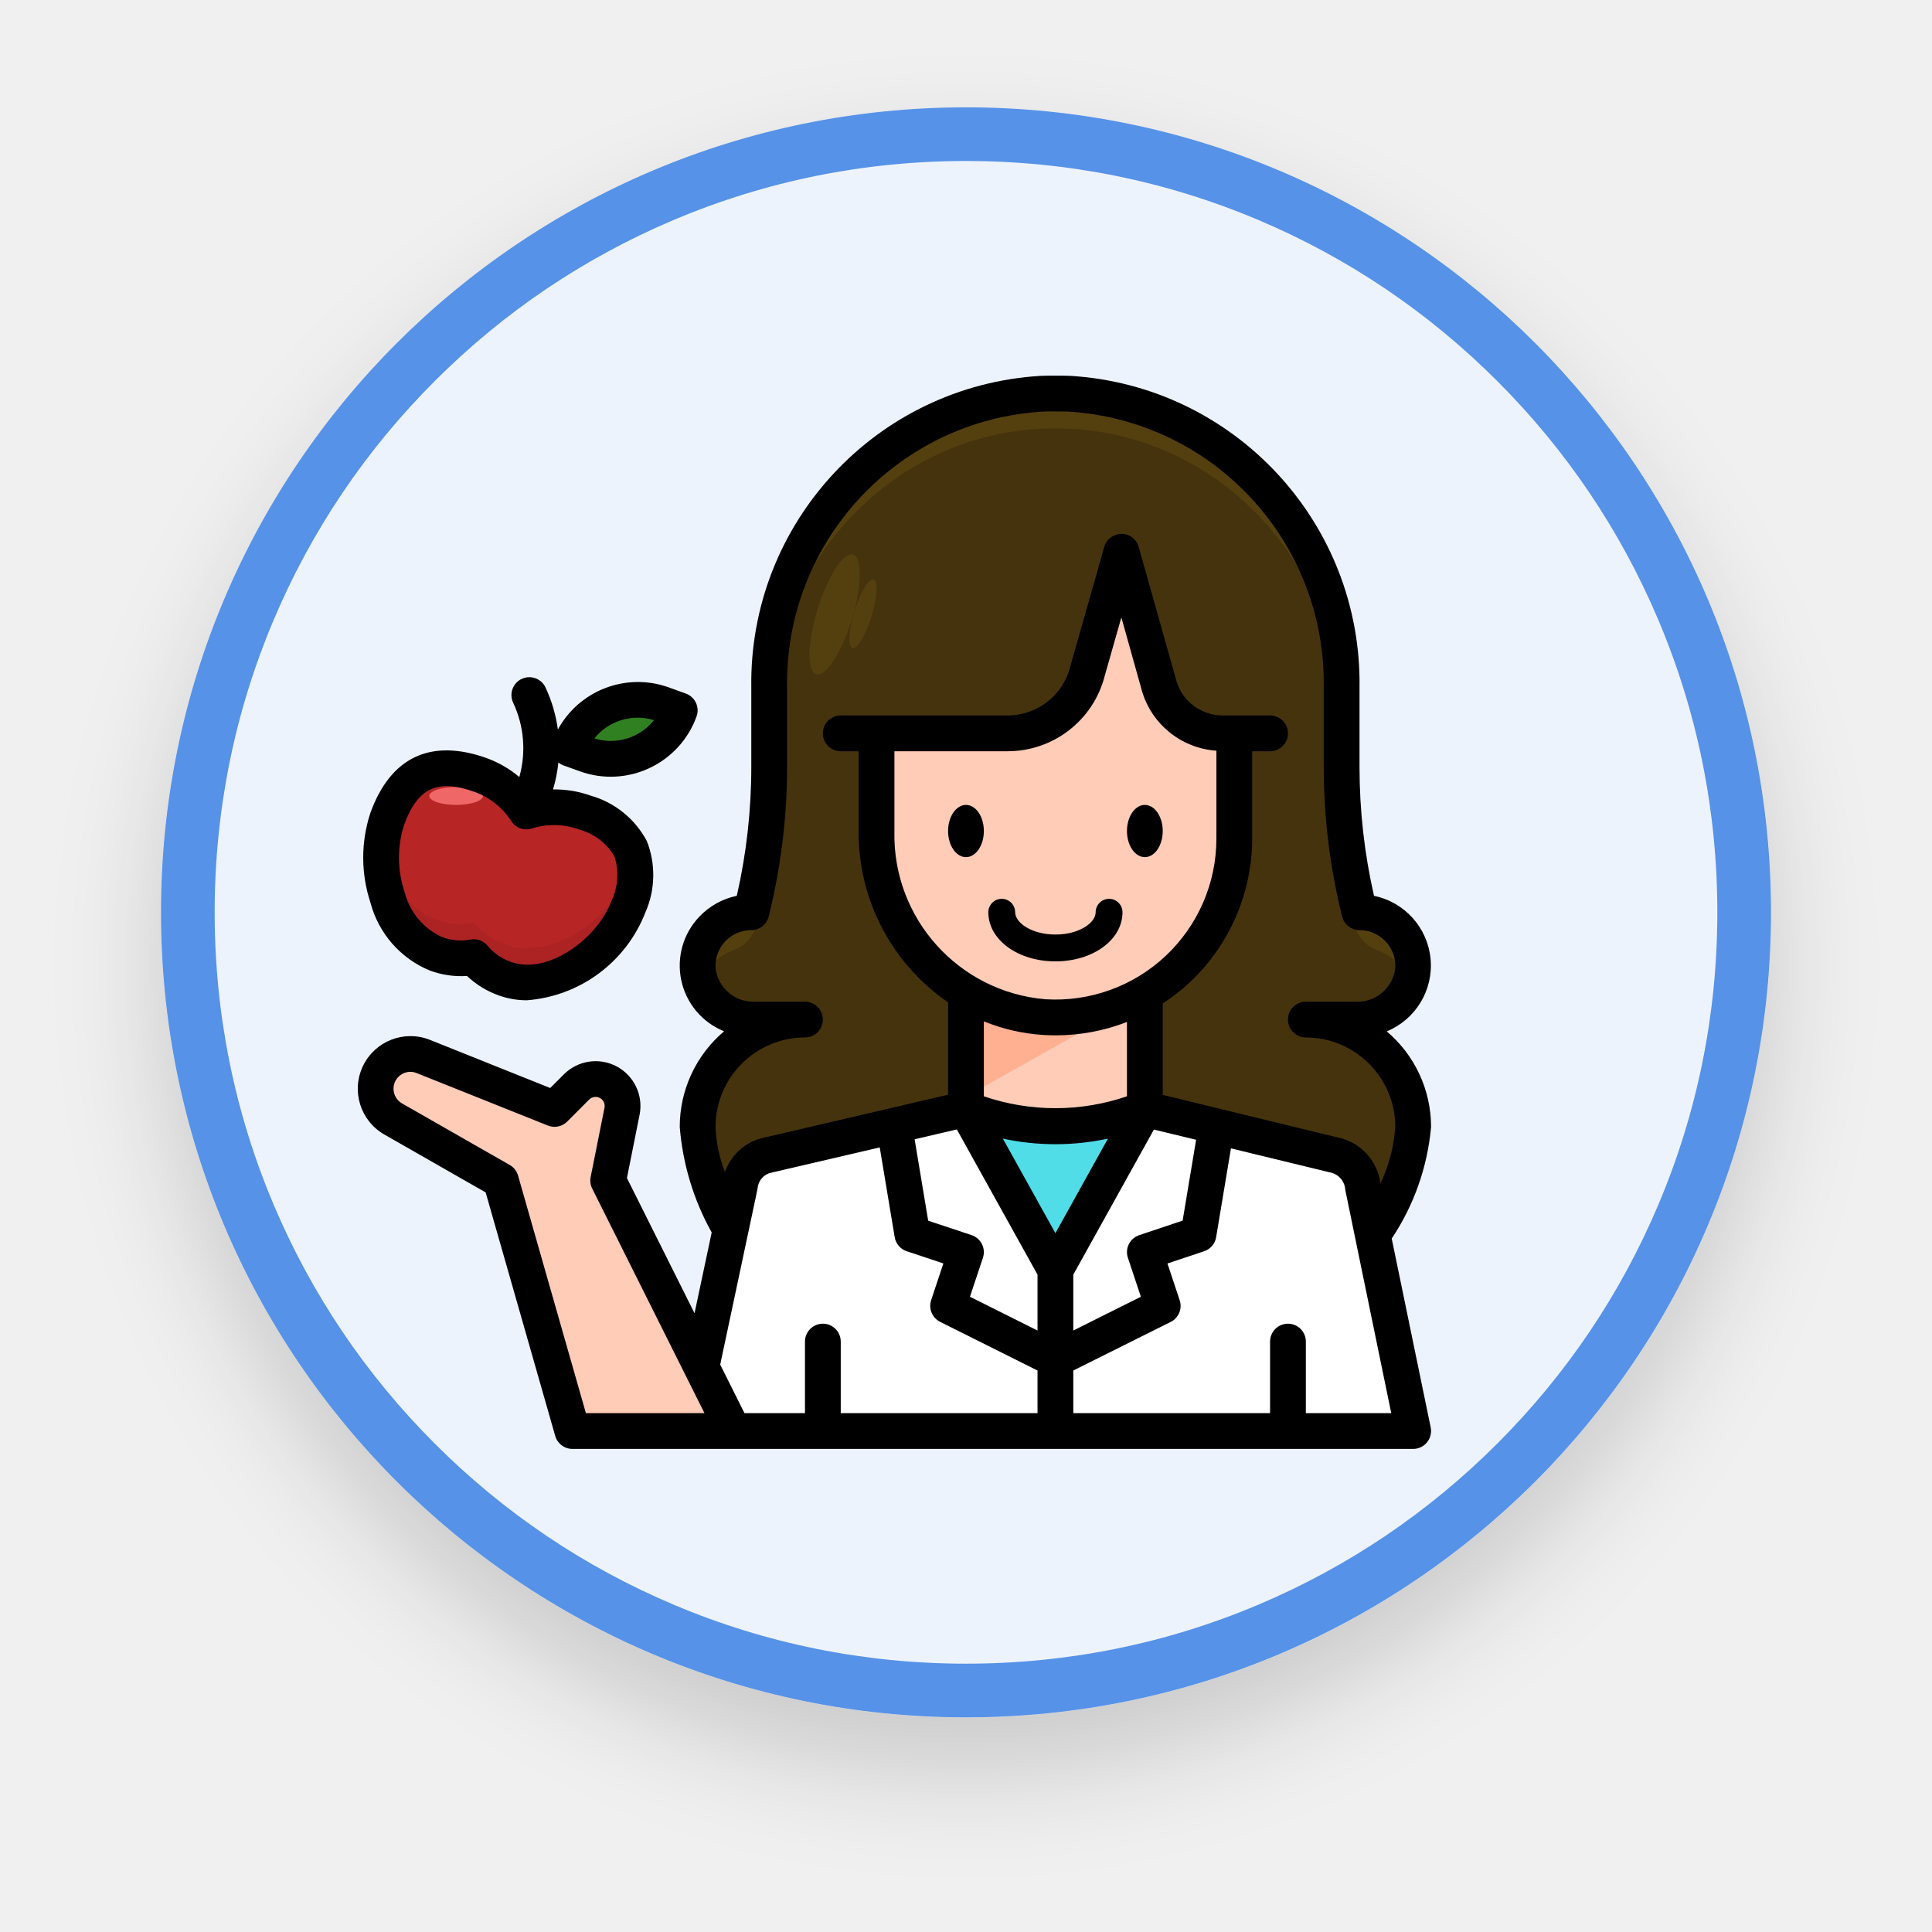
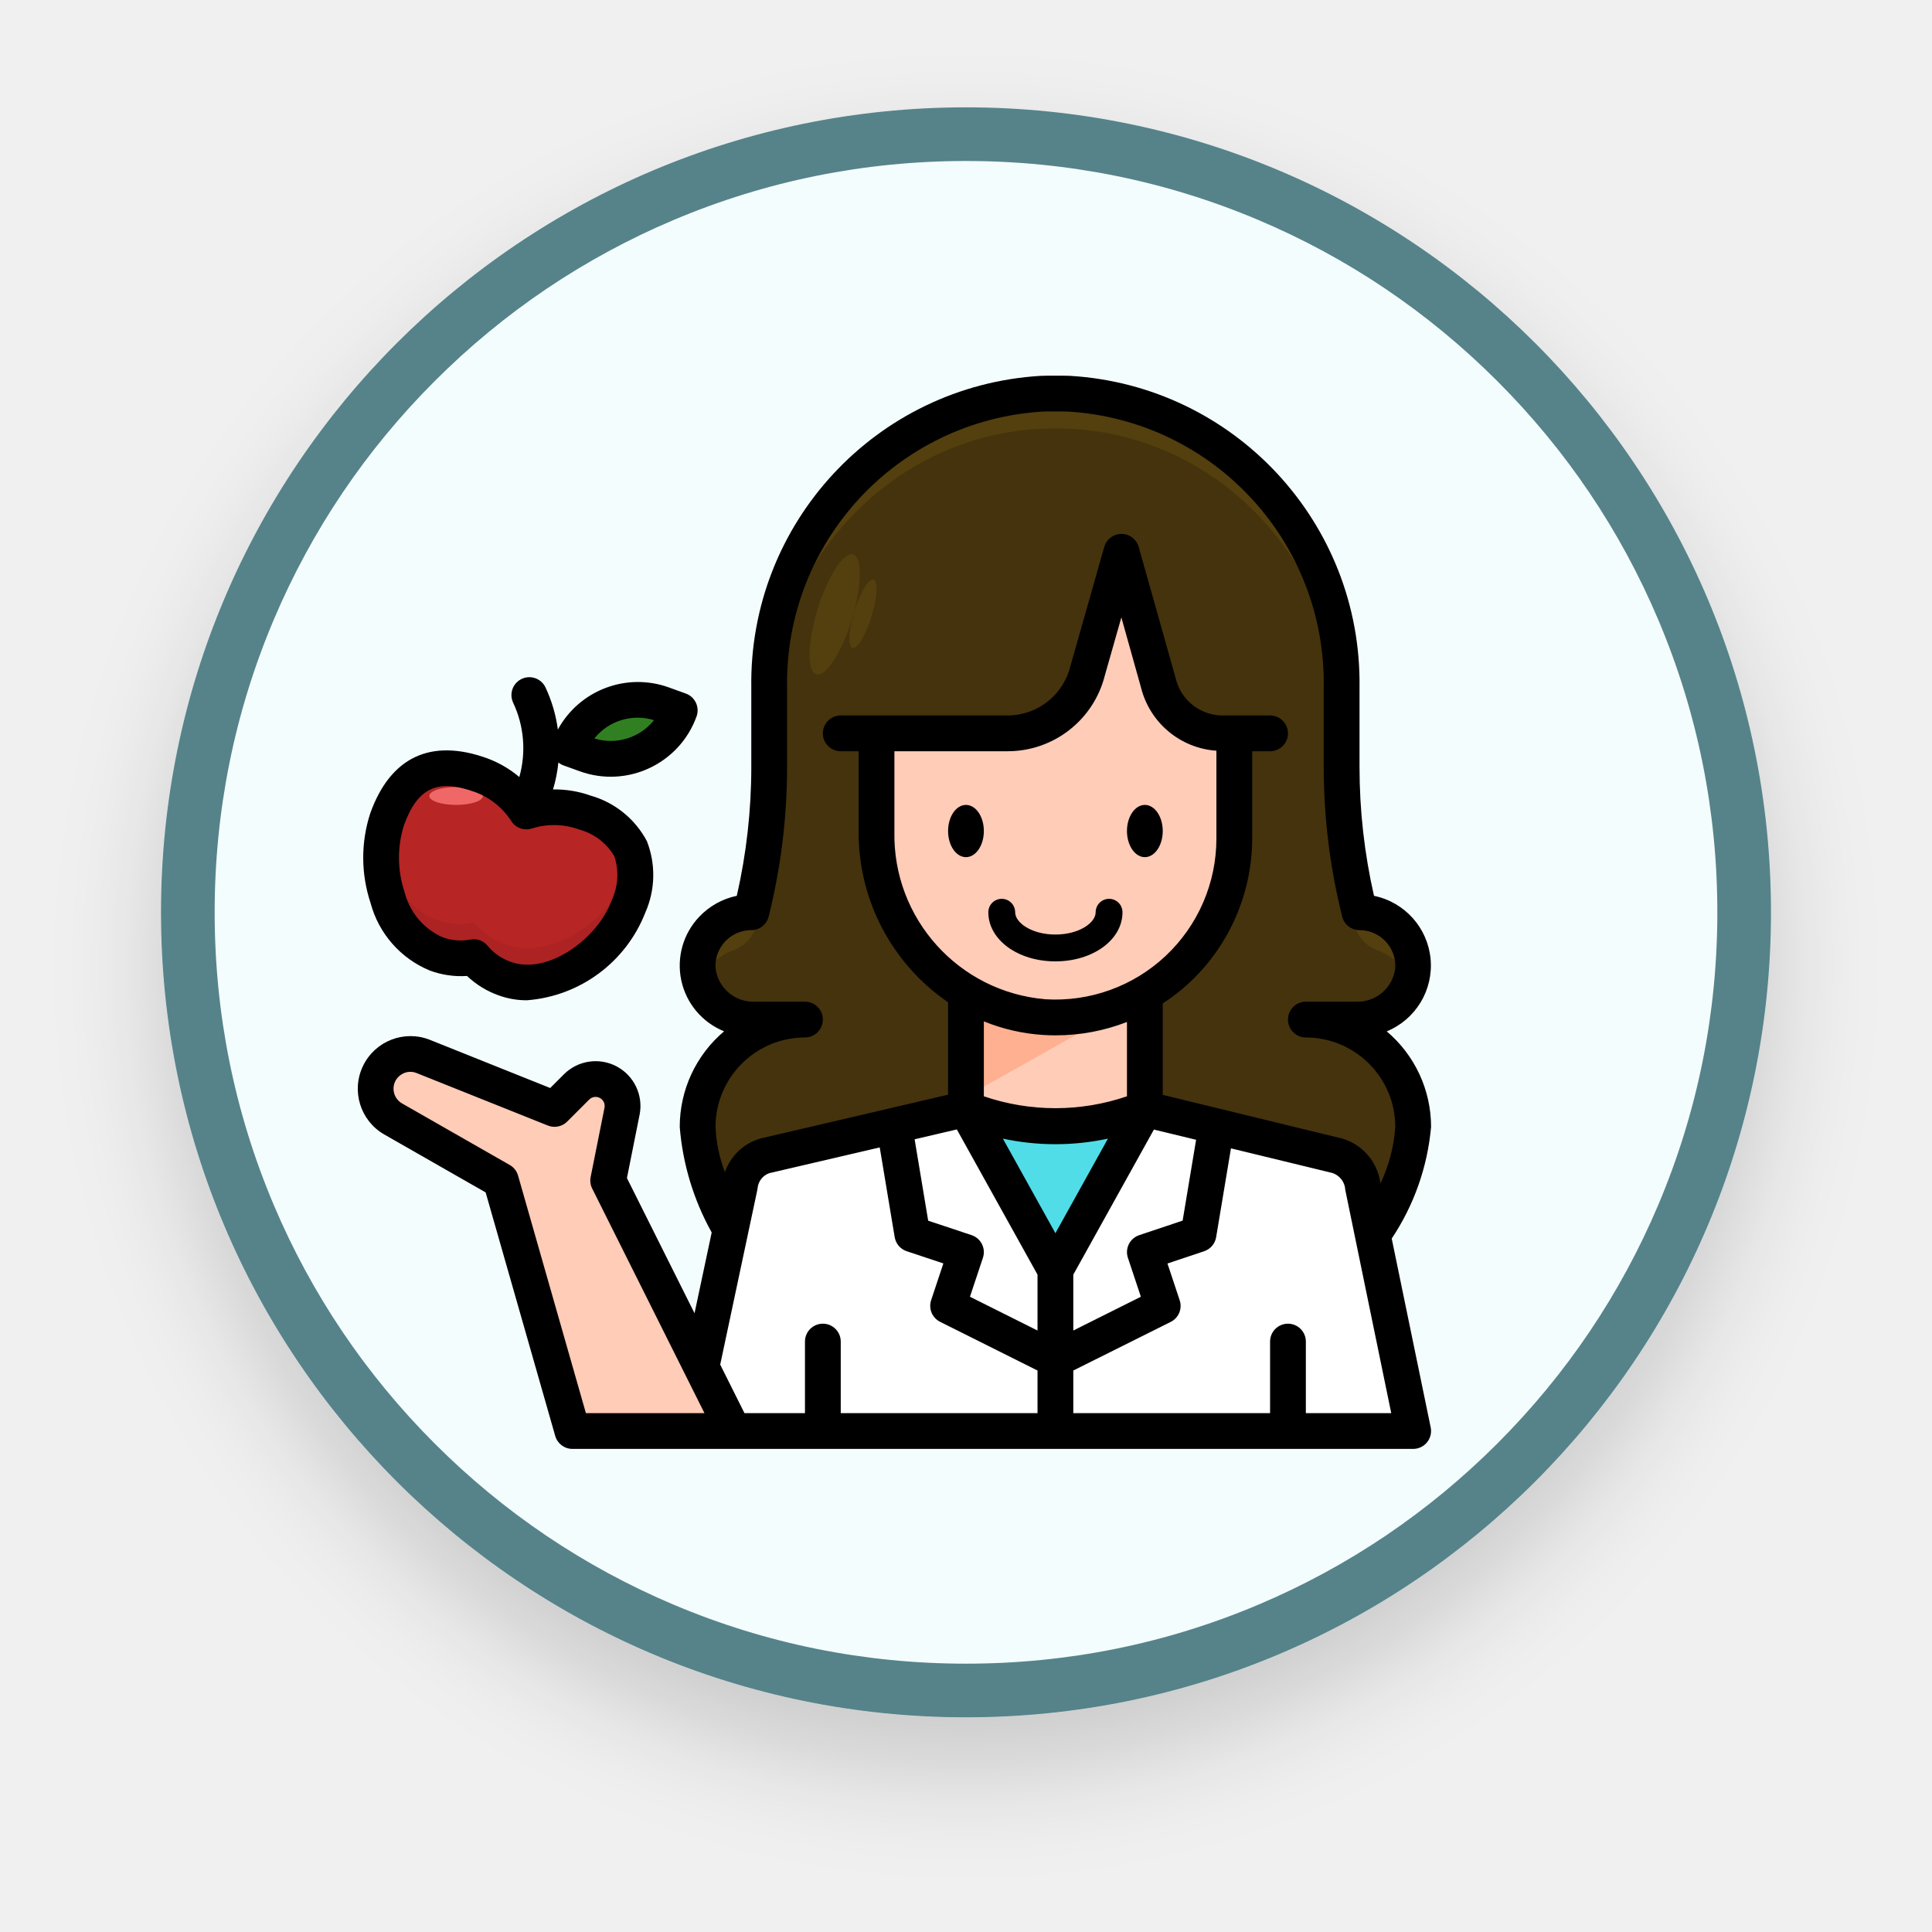
<svg xmlns="http://www.w3.org/2000/svg" width="108" height="108" viewBox="0 0 108 108">
  <defs>
    <filter id="Trazado_982547" x="0" y="0" width="108" height="108" filterUnits="userSpaceOnUse">
      <feOffset dy="3" input="SourceAlpha" />
      <feGaussianBlur stdDeviation="3" result="blur" />
      <feFlood flood-opacity="0.161" />
      <feComposite operator="in" in2="blur" />
      <feComposite in="SourceGraphic" />
    </filter>
  </defs>
-   <g id="Grupo_1161802" data-name="Grupo 1161802" transform="translate(-171 -749)">
+   <g id="Grupo_1162995" data-name="Grupo 1162995" transform="translate(-171 -749)">
    <g id="Grupo_1158003" data-name="Grupo 1158003" transform="translate(10 -3206)">
      <g id="Grupo_1154108" data-name="Grupo 1154108" transform="translate(0 2503)">
        <g id="Grupo_1153117" data-name="Grupo 1153117" transform="translate(-93 939)">
          <g id="Grupo_1149598" data-name="Grupo 1149598" transform="translate(80 315)">
            <g id="Grupo_1148770" data-name="Grupo 1148770" transform="translate(-27 -2583)">
              <g id="Grupo_1146954" data-name="Grupo 1146954" transform="translate(-415 -1202)">
                <g transform="matrix(1, 0, 0, 1, 616, 3983)" filter="url(#Trazado_982547)">
-                   <g id="Trazado_982547-2" data-name="Trazado 982547" transform="translate(9 6)" fill="#edf3fc">
+                   <g id="Trazado_982547-2" data-name="Trazado 982547" transform="translate(9 6)" fill="#f4fdfe">
                    <path d="M 45 88.5 C 39.127 88.5 33.43 87.35 28.068 85.082 C 22.889 82.891 18.236 79.755 14.241 75.759 C 10.245 71.764 7.109 67.111 4.918 61.932 C 2.65 56.57 1.5 50.873 1.5 45 C 1.5 39.127 2.65 33.43 4.918 28.068 C 7.109 22.889 10.245 18.236 14.241 14.241 C 18.236 10.245 22.889 7.109 28.068 4.918 C 33.43 2.65 39.127 1.5 45 1.5 C 50.873 1.5 56.57 2.65 61.932 4.918 C 67.111 7.109 71.764 10.245 75.759 14.241 C 79.755 18.236 82.891 22.889 85.082 28.068 C 87.35 33.43 88.5 39.127 88.5 45 C 88.5 50.873 87.35 56.57 85.082 61.932 C 82.891 67.111 79.755 71.764 75.759 75.759 C 71.764 79.755 67.111 82.891 61.932 85.082 C 56.57 87.35 50.873 88.5 45 88.5 Z" stroke="none" />
-                     <path d="M 45 3 C 39.329 3 33.829 4.11 28.653 6.299 C 23.652 8.415 19.16 11.443 15.302 15.302 C 11.443 19.16 8.415 23.652 6.299 28.653 C 4.11 33.829 3 39.329 3 45 C 3 50.671 4.11 56.171 6.299 61.347 C 8.415 66.348 11.443 70.84 15.302 74.698 C 19.16 78.557 23.652 81.585 28.653 83.701 C 33.829 85.89 39.329 87 45 87 C 50.671 87 56.171 85.89 61.347 83.701 C 66.348 81.585 70.84 78.557 74.698 74.698 C 78.557 70.84 81.585 66.348 83.701 61.347 C 85.89 56.171 87 50.671 87 45 C 87 39.329 85.89 33.829 83.701 28.653 C 81.585 23.652 78.557 19.16 74.698 15.302 C 70.84 11.443 66.348 8.415 61.347 6.299 C 56.171 4.11 50.671 3 45 3 M 45 0 C 69.853 0 90 20.147 90 45 C 90 69.853 69.853 90 45 90 C 20.147 90 0 69.853 0 45 C 0 20.147 20.147 0 45 0 Z" stroke="none" fill="#5692e8" />
+                     <path d="M 45 3 C 39.329 3 33.829 4.11 28.653 6.299 C 23.652 8.415 19.16 11.443 15.302 15.302 C 11.443 19.16 8.415 23.652 6.299 28.653 C 4.11 33.829 3 39.329 3 45 C 3 50.671 4.11 56.171 6.299 61.347 C 8.415 66.348 11.443 70.84 15.302 74.698 C 19.16 78.557 23.652 81.585 28.653 83.701 C 33.829 85.89 39.329 87 45 87 C 50.671 87 56.171 85.89 61.347 83.701 C 66.348 81.585 70.84 78.557 74.698 74.698 C 78.557 70.84 81.585 66.348 83.701 61.347 C 85.89 56.171 87 50.671 87 45 C 87 39.329 85.89 33.829 83.701 28.653 C 81.585 23.652 78.557 19.16 74.698 15.302 C 70.84 11.443 66.348 8.415 61.347 6.299 C 56.171 4.11 50.671 3 45 3 M 45 0 C 69.853 0 90 20.147 90 45 C 90 69.853 69.853 90 45 90 C 20.147 90 0 69.853 0 45 C 0 20.147 20.147 0 45 0 Z" stroke="none" fill="#56838a" />
                  </g>
                </g>
              </g>
            </g>
          </g>
        </g>
      </g>
    </g>
    <g id="dietetico" transform="translate(188.998 767.995)">
      <path id="Trazado_997365" data-name="Trazado 997365" d="M55,37.995h2.83A3.114,3.114,0,0,0,61,35.157,3,3,0,0,0,58,32a33.419,33.419,0,0,1-1-8.114V19.447c0-8.615-6.621-16.028-15.227-16.433-.259-.013-1.287-.013-1.546,0C31.621,3.419,25,10.832,25,19.447v4.434A33.429,33.429,0,0,1,24,32a3,3,0,0,0-3,3.157A3.114,3.114,0,0,0,24.166,38H27a6,6,0,0,0-6,6c0,1.9,1.012,4.086,1.829,5.763l35.917.285A12.791,12.791,0,0,0,61,44a6,6,0,0,0-6-6.005Z" fill="#44330c" />
      <path id="Trazado_997366" data-name="Trazado 997366" d="M36,36.493V43l5,9,5-9V36.543Z" fill="#ffccb8" />
      <path id="Trazado_997367" data-name="Trazado 997367" d="M36,42.313l10-5.625v-.145l-10-.05Z" fill="#ffb091" />
      <path id="Trazado_997368" data-name="Trazado 997368" d="M50.344,22a3.692,3.692,0,0,1-3.582-2.8l-2.07-7.358L42.8,18.5A4.615,4.615,0,0,1,38.32,22H31v5.49a10.259,10.259,0,0,0,9.382,10.372A10,10,0,0,0,51,27.881V22Z" fill="#ffccb8" />
      <path id="Trazado_997369" data-name="Trazado 997369" d="M36,43l5,9,5-9A13.462,13.462,0,0,1,36,43Z" fill="#50dde8" />
      <path id="Trazado_997370" data-name="Trazado 997370" d="M58.185,47.319a2,2,0,0,0-1.414-1.706L46,43l-5,9v9H61Z" fill="#fff" />
      <path id="Trazado_997371" data-name="Trazado 997371" d="M20,20.715l-.964-.348a4.1,4.1,0,0,0-5.248,2.465l.964.348A4.1,4.1,0,0,0,20,20.715Z" fill="#308021" />
      <path id="Trazado_997372" data-name="Trazado 997372" d="M8.889,24.333c-2.663-.961-4.321-.1-5.248,2.465s.071,6.563,2.733,7.523a3.89,3.89,0,0,0,2.114.182,3.886,3.886,0,0,0,1.742,1.21c2.662.96,5.981-1.477,6.908-4.045s.2-4.287-2.465-5.248a5.081,5.081,0,0,0-3.248-.058,5.078,5.078,0,0,0-2.536-2.029Z" fill="#b72525" />
      <path id="Trazado_997373" data-name="Trazado 997373" d="M17.138,29.741c-.927,2.568-4.246,5.006-6.908,4.045a3.886,3.886,0,0,1-1.742-1.21A3.889,3.889,0,0,1,6.374,32.4c-1.724-.623-2.746-2.519-3-4.475-.351,2.482.7,5.572,3,6.4a3.89,3.89,0,0,0,2.114.182,3.886,3.886,0,0,0,1.742,1.21c2.662.96,5.981-1.477,6.908-4.045a4.592,4.592,0,0,0,.25-2.787,7.083,7.083,0,0,1-.25.856Z" fill="#ad2323" />
      <ellipse id="Elipse_11654" data-name="Elipse 11654" cx="1.5" cy="0.5" rx="1.5" ry="0.5" transform="translate(6 25)" fill="#f06767" />
      <path id="Trazado_997374" data-name="Trazado 997374" d="M23.815,47.319a2,2,0,0,1,1.414-1.706L36,43l5,9v9H21Z" fill="#fff" />
      <path id="Trazado_997375" data-name="Trazado 997375" d="M16.774,43.124a1.506,1.506,0,0,0-2.542-1.361L13,43,5.666,40.062A1.944,1.944,0,0,0,3.98,43.555L10,47l4,14h9L16,47Z" fill="#ffccb8" />
      <g id="Grupo_1161801" data-name="Grupo 1161801">
        <path id="Trazado_997376" data-name="Trazado 997376" d="M57,25.839a33.435,33.435,0,0,0,.709,6.847,2.03,2.03,0,0,0,1.329,1.452,3.007,3.007,0,0,1,1.784,1.813A2.76,2.76,0,0,0,61,35.157,3,3,0,0,0,58,32a33.419,33.419,0,0,1-1-8.114Z" fill="#543f0f" />
        <path id="Trazado_997377" data-name="Trazado 997377" d="M22.962,34.138a2.03,2.03,0,0,0,1.329-1.451A33.438,33.438,0,0,0,25,25.839V23.881A33.429,33.429,0,0,1,24,32a3,3,0,0,0-3,3.157,2.76,2.76,0,0,0,.174.794,3.007,3.007,0,0,1,1.788-1.818Z" fill="#543f0f" />
        <path id="Trazado_997378" data-name="Trazado 997378" d="M40.227,4.971c.259-.012,1.287-.012,1.546,0C50.379,5.376,57,12.789,57,21.405V19.447c0-8.615-6.621-16.028-15.227-16.433-.259-.013-1.287-.013-1.546,0C31.621,3.419,25,10.832,25,19.447v1.958c0-8.616,6.621-16.029,15.227-16.434Z" fill="#543f0f" />
        <ellipse id="Elipse_11655" data-name="Elipse 11655" cx="3.5" cy="1" rx="3.5" ry="1" transform="matrix(0.294, -0.956, 0.956, 0.294, 26.677, 18.403)" fill="#543f0f" />
        <ellipse id="Elipse_11656" data-name="Elipse 11656" cx="2" cy="0.5" rx="2" ry="0.5" transform="matrix(0.294, -0.956, 0.956, 0.294, 29.177, 17.079)" fill="#543f0f" />
      </g>
      <ellipse id="Elipse_11657" data-name="Elipse 11657" cx="1" cy="1.46" rx="1" ry="1.46" transform="translate(35 26)" />
      <ellipse id="Elipse_11658" data-name="Elipse 11658" cx="1" cy="1.46" rx="1" ry="1.46" transform="translate(45 26)" />
      <path id="Trazado_997379" data-name="Trazado 997379" d="M41,34.746c2.1,0,3.75-1.206,3.75-2.746a.75.75,0,1,0-1.5,0c0,.589-.924,1.246-2.25,1.246S38.75,32.589,38.75,32a.75.75,0,1,0-1.5,0C37.25,33.54,38.9,34.746,41,34.746Z" />
      <path id="Trazado_997380" data-name="Trazado 997380" d="M3.483,44.423,9.15,47.662l3.888,13.609A1,1,0,0,0,14,62H61a1,1,0,0,0,.979-1.2L59.8,50.242A13.382,13.382,0,0,0,62,44a6.989,6.989,0,0,0-2.479-5.341,3.977,3.977,0,0,0-.711-7.576,32.409,32.409,0,0,1-.81-7.2V19.447A17.208,17.208,0,0,0,41.82,2.015c-.291-.014-1.349-.014-1.64,0A17.208,17.208,0,0,0,24,19.447v4.434a32.408,32.408,0,0,1-.81,7.2,4.02,4.02,0,0,0-2.09,1.161,3.96,3.96,0,0,0,1.38,6.413A6.989,6.989,0,0,0,20,44a14.492,14.492,0,0,0,1.786,5.9l-.959,4.517-3.779-7.558.707-3.536a2.506,2.506,0,0,0-4.23-2.263l-.766.766L6.037,39.134a2.944,2.944,0,0,0-2.554,5.289Zm32.833,5.628-2.428-.809-.758-4.55,2.36-.551L40,52.259v3.123l-3.777-1.888.725-2.178a1,1,0,0,0-.632-1.265ZM32,23h6.319a5.6,5.6,0,0,0,5.44-4.222l.928-3.26,1.1,3.927A4.673,4.673,0,0,0,50,22.971v4.91a9,9,0,0,1-9.559,8.983A9.217,9.217,0,0,1,32,27.49ZM45.052,51.316l.725,2.178L42,55.382V52.259l4.506-8.111,2.359.572-.753,4.518-2.429.814A1,1,0,0,0,45.052,51.316ZM41,49.941l-2.937-5.286a13.98,13.98,0,0,0,5.874,0ZM40.322,38.86c.23.015.459.021.687.021A10.964,10.964,0,0,0,45,38.134v4.155a12.371,12.371,0,0,1-8,0V38.1A10.556,10.556,0,0,0,40.322,38.86ZM55,60V56a1,1,0,0,0-2,0v4H42V57.618L47.447,54.9a1,1,0,0,0,.5-1.211l-.683-2.053,2.052-.687a1,1,0,0,0,.669-.784l.828-4.966,5.669,1.376a1.052,1.052,0,0,1,.723.951L59.773,60ZM27,39a1,1,0,1,0,0-2H24.17A2.119,2.119,0,0,1,22,35.1,2,2,0,0,1,24,33a1,1,0,0,0,.97-.758A34.473,34.473,0,0,0,26,23.881V19.447A15.212,15.212,0,0,1,40.273,4.013C40.5,4,41.5,4,41.727,4.013A15.212,15.212,0,0,1,56,19.447v4.434a34.459,34.459,0,0,0,1.028,8.35A1,1,0,0,0,58,33a2,2,0,0,1,2,2.1A2.119,2.119,0,0,1,57.83,37H55a1,1,0,0,0,0,2,5.006,5.006,0,0,1,5,5,8.742,8.742,0,0,1-.83,3.165,3.01,3.01,0,0,0-2.162-2.52L47,42.209V37.1a11.192,11.192,0,0,0,1.54-1.208A11.05,11.05,0,0,0,52,27.881V23h1a1,1,0,0,0,0-2H50.345a2.694,2.694,0,0,1-2.619-2.068l-2.071-7.357a1,1,0,0,0-1.923,0l-1.9,6.689A3.611,3.611,0,0,1,38.319,21H29a1,1,0,0,0,0,2h1v4.49a11.5,11.5,0,0,0,5,9.544V42.2L24.484,44.655a2.988,2.988,0,0,0-1.96,1.875A8.04,8.04,0,0,1,22,44a5.006,5.006,0,0,1,5-5Zm-2.665,8.531a.9.9,0,0,0,.016-.1A.988.988,0,0,1,25,46.587l6.18-1.441.836,5.018a1,1,0,0,0,.67.785l2.051.683-.683,2.052a1,1,0,0,0,.5,1.211L40,57.618V60H29V56a1,1,0,0,0-2,0v4H23.618l-1.356-2.713ZM4.415,41.085a.923.923,0,0,1,.88-.094l7.334,2.933a1,1,0,0,0,1.078-.221l1.232-1.233a.507.507,0,0,1,.855.457L15.02,46.8a1,1,0,0,0,.085.644L21.382,60H14.754L10.962,46.721a1,1,0,0,0-.466-.594l-6.02-3.44A.948.948,0,0,1,4,41.867a.932.932,0,0,1,.415-.782Z" />
      <path id="Trazado_997381" data-name="Trazado 997381" d="M13.448,23.772l.965.349a5.1,5.1,0,0,0,6.527-3.066,1,1,0,0,0-.6-1.28l-.965-.349a5.1,5.1,0,0,0-6.188,2.36,8.025,8.025,0,0,0-.69-2.351,1,1,0,1,0-1.81.851,5.955,5.955,0,0,1,.345,4.156,5.974,5.974,0,0,0-1.8-1.049c-3.139-1.133-5.4-.074-6.529,3.065a8.019,8.019,0,0,0,.01,5.013,5.667,5.667,0,0,0,3.324,3.791,5.027,5.027,0,0,0,2.071.3,5.006,5.006,0,0,0,1.786,1.091,4.57,4.57,0,0,0,1.564.268,7.74,7.74,0,0,0,6.623-4.914,5.192,5.192,0,0,0,.082-3.983,5.153,5.153,0,0,0-3.147-2.545,5.976,5.976,0,0,0-2.1-.344,7.967,7.967,0,0,0,.3-1.507.957.957,0,0,0,.232.144Zm5.114-2.509a3.1,3.1,0,0,1-3.336,1.022A3.1,3.1,0,0,1,18.562,21.263Zm-4.228,6.1a3.285,3.285,0,0,1,2.008,1.5,3.328,3.328,0,0,1-.145,2.47c-.771,2.134-3.571,4.189-5.628,3.444a2.9,2.9,0,0,1-1.306-.9,1,1,0,0,0-.776-.369.989.989,0,0,0-.194.019,2.883,2.883,0,0,1-1.579-.141,3.782,3.782,0,0,1-2.1-2.527,6.04,6.04,0,0,1-.032-3.717c.758-2.1,1.867-2.62,3.969-1.863a4.074,4.074,0,0,1,2.037,1.634,1,1,0,0,0,1.134.409,4.082,4.082,0,0,1,2.612.039Z" />
    </g>
  </g>
</svg>
